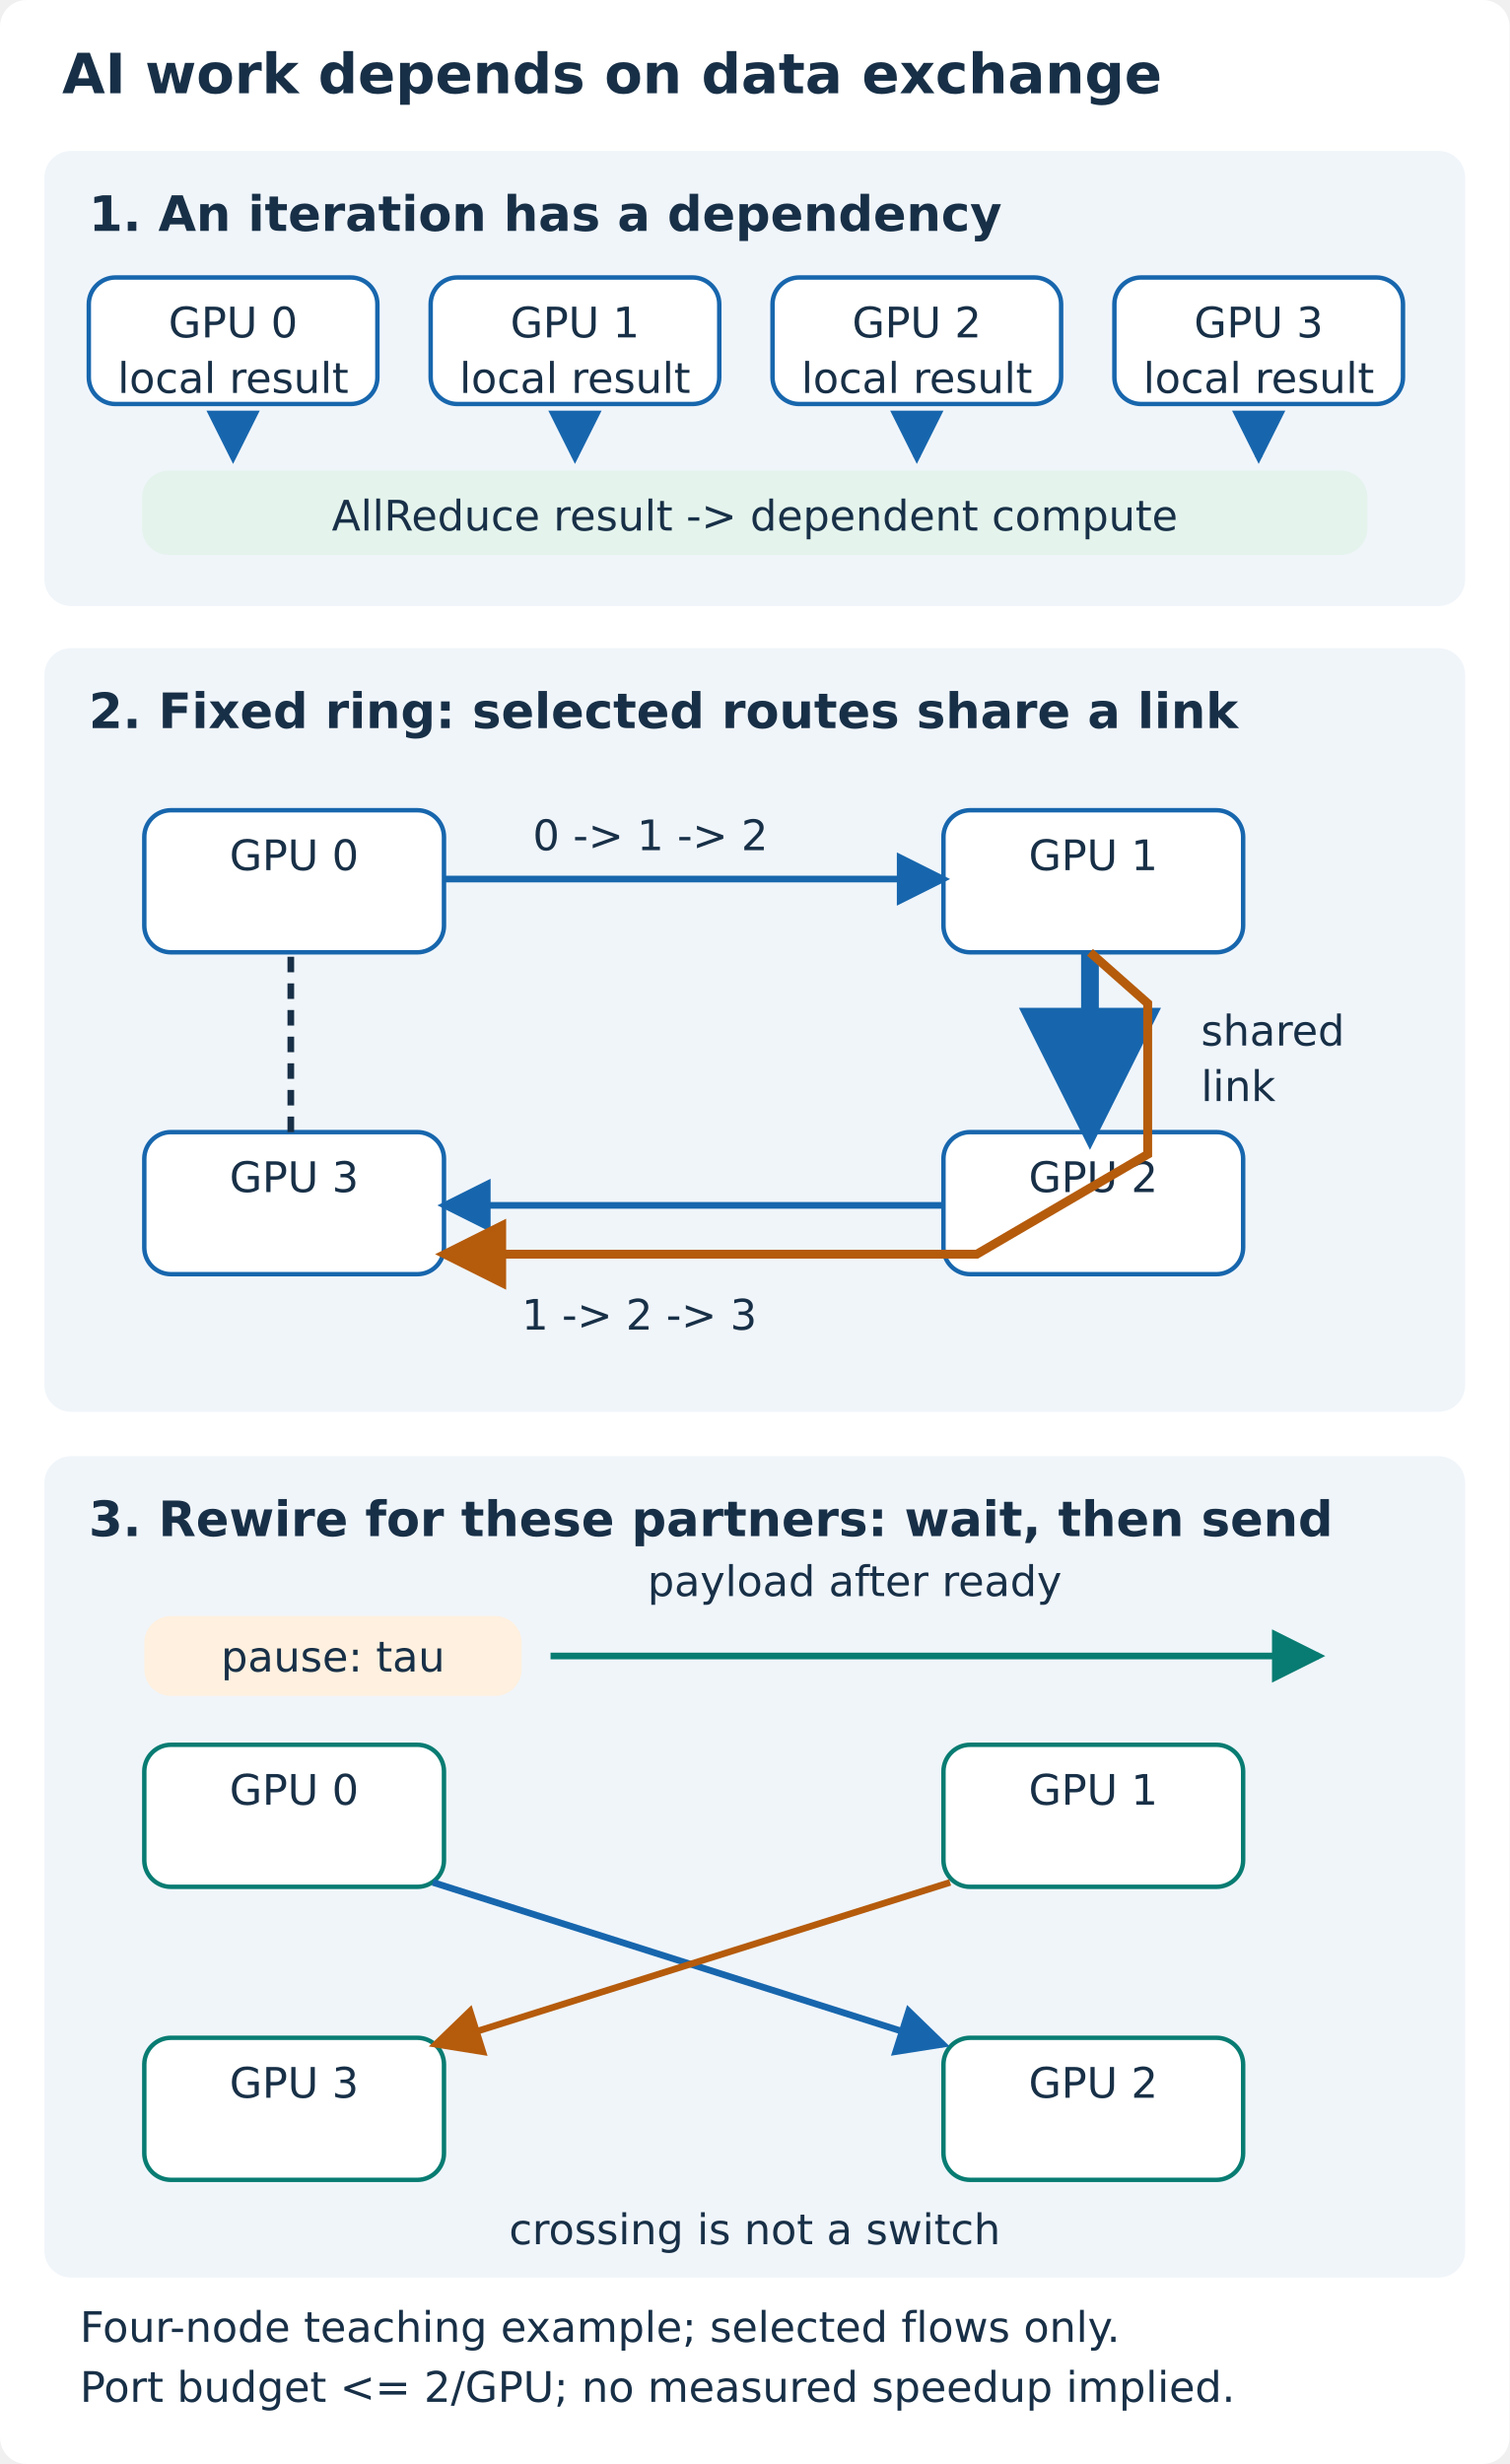
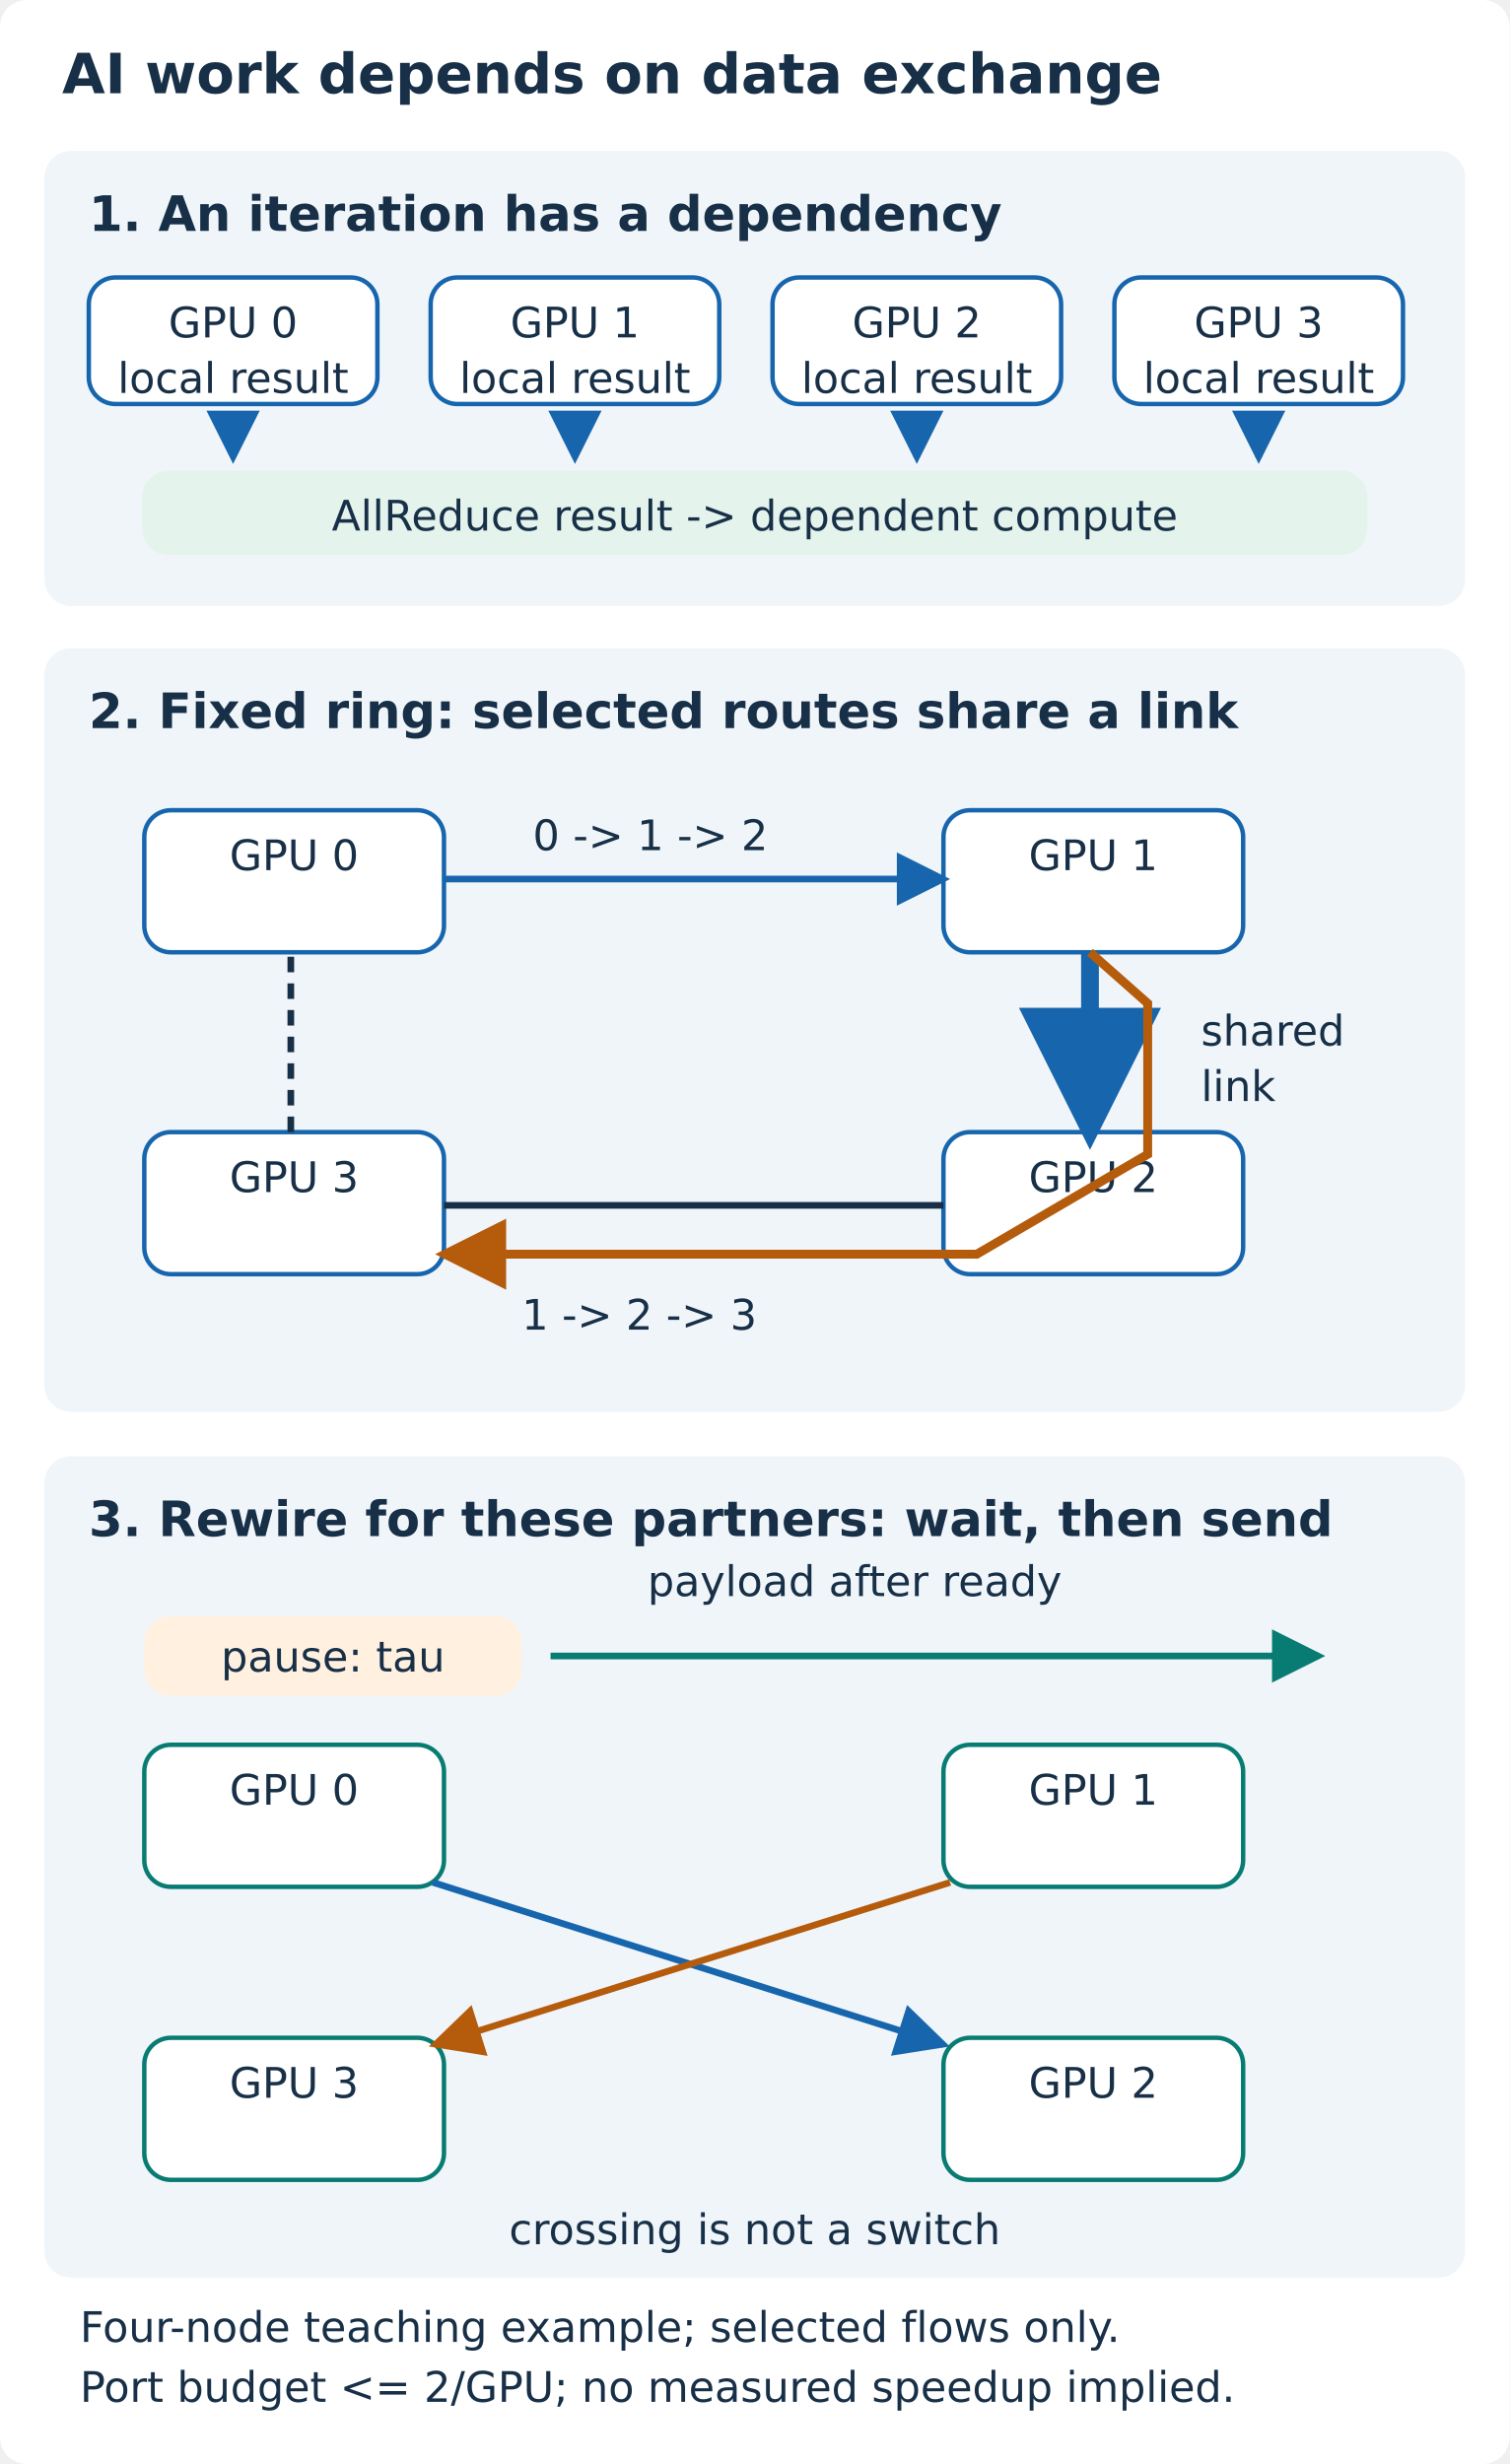
<svg xmlns="http://www.w3.org/2000/svg" width="680" height="1110" viewBox="0 0 680 1110" role="img" aria-labelledby="title desc">
  <defs>
    <marker id="blue" markerWidth="8" markerHeight="8" refX="7" refY="4" orient="auto">
      <path d="M0,0 L8,4 L0,8 Z" fill="#1766ad" />
    </marker>
    <marker id="orange" markerWidth="8" markerHeight="8" refX="7" refY="4" orient="auto">
      <path d="M0,0 L8,4 L0,8 Z" fill="#b55b0c" />
    </marker>
    <marker id="ink" markerWidth="8" markerHeight="8" refX="7" refY="4" orient="auto">
      <path d="M0,0 L8,4 L0,8 Z" fill="#183047" />
    </marker>
    <marker id="teal" markerWidth="8" markerHeight="8" refX="7" refY="4" orient="auto">
      <path d="M0,0 L8,4 L0,8 Z" fill="#087c72" />
    </marker>
    <marker id="red" markerWidth="8" markerHeight="8" refX="7" refY="4" orient="auto">
      <path d="M0,0 L8,4 L0,8 Z" fill="#b83232" />
    </marker>
  </defs>
  <style>text{font-family:DejaVu Sans,Arial,sans-serif;fill:#183047;font-size:22px}.small{font-size:19px}.head{font-size:25px;font-weight:700}.bold{font-weight:700}</style>
  <rect x="0" y="0" width="680" height="1110" rx="12" fill="#ffffff" />
  <text x="28" y="42" text-anchor="start" class="head">AI work depends on data exchange</text>
  <rect x="20" y="68" width="640" height="205" rx="12" fill="#f0f5fa" />
  <text x="40" y="104" text-anchor="start" class="bold">1. An iteration has a dependency</text>
  <rect x="40" y="125" width="130" height="57" rx="12" fill="#ffffff" stroke="#1766ad" stroke-width="2" />
  <text x="105.0" y="152" text-anchor="middle" class="small">GPU 0</text>
  <text x="105.0" y="177" text-anchor="middle" class="small">local result</text>
  <rect x="194" y="125" width="130" height="57" rx="12" fill="#ffffff" stroke="#1766ad" stroke-width="2" />
  <text x="259.0" y="152" text-anchor="middle" class="small">GPU 1</text>
  <text x="259.0" y="177" text-anchor="middle" class="small">local result</text>
  <rect x="348" y="125" width="130" height="57" rx="12" fill="#ffffff" stroke="#1766ad" stroke-width="2" />
  <text x="413.0" y="152" text-anchor="middle" class="small">GPU 2</text>
  <text x="413.0" y="177" text-anchor="middle" class="small">local result</text>
  <rect x="502" y="125" width="130" height="57" rx="12" fill="#ffffff" stroke="#1766ad" stroke-width="2" />
  <text x="567.0" y="152" text-anchor="middle" class="small">GPU 3</text>
  <text x="567.0" y="177" text-anchor="middle" class="small">local result</text>
  <line x1="105" y1="186" x2="105" y2="206" stroke="#1766ad" stroke-width="3" marker-end="url(#blue)" />
  <line x1="259" y1="186" x2="259" y2="206" stroke="#1766ad" stroke-width="3" marker-end="url(#blue)" />
  <line x1="413" y1="186" x2="413" y2="206" stroke="#1766ad" stroke-width="3" marker-end="url(#blue)" />
  <line x1="567" y1="186" x2="567" y2="206" stroke="#1766ad" stroke-width="3" marker-end="url(#blue)" />
  <rect x="64" y="212" width="552" height="38" rx="12" fill="#e4f3ec" />
  <text x="340" y="239" text-anchor="middle" class="small">AllReduce result -&gt; dependent compute</text>
  <rect x="20" y="292" width="640" height="344" rx="12" fill="#f0f5fa" />
  <text x="40" y="328" text-anchor="start" class="bold">2. Fixed ring: selected routes share a link</text>
  <rect x="65" y="365" width="135" height="64" rx="12" fill="#ffffff" stroke="#1766ad" stroke-width="2" />
  <text x="132.5" y="392" text-anchor="middle" class="small">GPU 0</text>
  <rect x="425" y="365" width="135" height="64" rx="12" fill="#ffffff" stroke="#1766ad" stroke-width="2" />
  <text x="492.5" y="392" text-anchor="middle" class="small">GPU 1</text>
  <rect x="425" y="510" width="135" height="64" rx="12" fill="#ffffff" stroke="#1766ad" stroke-width="2" />
  <text x="492.5" y="537" text-anchor="middle" class="small">GPU 2</text>
  <rect x="65" y="510" width="135" height="64" rx="12" fill="#ffffff" stroke="#1766ad" stroke-width="2" />
  <text x="132.5" y="537" text-anchor="middle" class="small">GPU 3</text>
  <line x1="200" y1="396" x2="425" y2="396" stroke="#1766ad" stroke-width="3" marker-end="url(#blue)" />
  <line x1="491" y1="429" x2="491" y2="510" stroke="#1766ad" stroke-width="8" marker-end="url(#blue)" />
-   <line x1="425" y1="543" x2="200" y2="543" stroke="#1766ad" stroke-width="3" marker-end="url(#blue)" />
+   <line x1="425" y1="543" x2="200" y2="543" stroke="#183047" stroke-width="3" />
  <line x1="131" y1="510" x2="131" y2="429" stroke="#183047" stroke-width="3" stroke-dasharray="7 5" />
  <path d="M 491,429 L 517,452 L 517,520 L 440,565 L 200,565" fill="none" stroke="#b55b0c" stroke-width="4" marker-end="url(#orange)" />
  <text x="240" y="383" text-anchor="start" class="small">0 -&gt; 1 -&gt; 2</text>
  <text x="235" y="599" text-anchor="start" class="small" fill="#b55b0c">1 -&gt; 2 -&gt; 3</text>
  <text x="541" y="471" text-anchor="start" class="small">shared</text>
  <text x="541" y="496" text-anchor="start" class="small">link</text>
  <rect x="20" y="656" width="640" height="370" rx="12" fill="#f0f5fa" />
  <text x="40" y="692" text-anchor="start" class="bold">3. Rewire for these partners: wait, then send</text>
  <rect x="65" y="728" width="170" height="36" rx="12" fill="#fff0df" />
  <text x="150" y="753" text-anchor="middle" class="small">pause: tau</text>
  <line x1="248" y1="746" x2="594" y2="746" stroke="#087c72" stroke-width="3" marker-end="url(#teal)" />
  <text x="385" y="719" text-anchor="middle" class="small">payload after ready</text>
  <rect x="65" y="786" width="135" height="64" rx="12" fill="#ffffff" stroke="#087c72" stroke-width="2" />
  <text x="132.5" y="813" text-anchor="middle" class="small">GPU 0</text>
  <rect x="425" y="786" width="135" height="64" rx="12" fill="#ffffff" stroke="#087c72" stroke-width="2" />
  <text x="492.5" y="813" text-anchor="middle" class="small">GPU 1</text>
  <rect x="425" y="918" width="135" height="64" rx="12" fill="#ffffff" stroke="#087c72" stroke-width="2" />
  <text x="492.5" y="945" text-anchor="middle" class="small">GPU 2</text>
  <rect x="65" y="918" width="135" height="64" rx="12" fill="#ffffff" stroke="#087c72" stroke-width="2" />
  <text x="132.5" y="945" text-anchor="middle" class="small">GPU 3</text>
  <line x1="195" y1="848" x2="425" y2="921" stroke="#1766ad" stroke-width="3" marker-end="url(#blue)" />
  <line x1="428" y1="848" x2="196" y2="921" stroke="#b55b0c" stroke-width="3" marker-end="url(#orange)" />
  <text x="340" y="1011" text-anchor="middle" class="small">crossing is not a switch</text>
  <text x="36" y="1055" text-anchor="start" class="small">Four-node teaching example; selected flows only.</text>
  <text x="36" y="1082" text-anchor="start" class="small">Port budget &lt;= 2/GPU; no measured speedup implied.</text>
  <style>/* auto dark mode */@media (prefers-color-scheme: dark){svg:not([fill]){fill:#e4e6e7}[fill="#087c72" i]{fill:#44e4d6}[fill="#1766ad" i]{fill:#5ca5e8}[fill="#183047" i]{fill:#c8d5e1}[fill="#b55b0c" i]{fill:#e79c59}[fill="#b83232" i]{fill:#df8a8a}[fill="#e4f3ec" i]{fill:#212f29}[fill="#f0f5fa" i]{fill:#1b232b}[fill="#fff0df" i]{fill:#372715}[fill="#ffffff" i]{fill:#1b1f20}[stroke="#087c72" i]{stroke:#44e4d6}[stroke="#1766ad" i]{stroke:#5ca5e8}[stroke="#183047" i]{stroke:#c8d5e1}[stroke="#b55b0c" i]{stroke:#e79c59}text{fill:#c8d5e1}}</style>
</svg>
